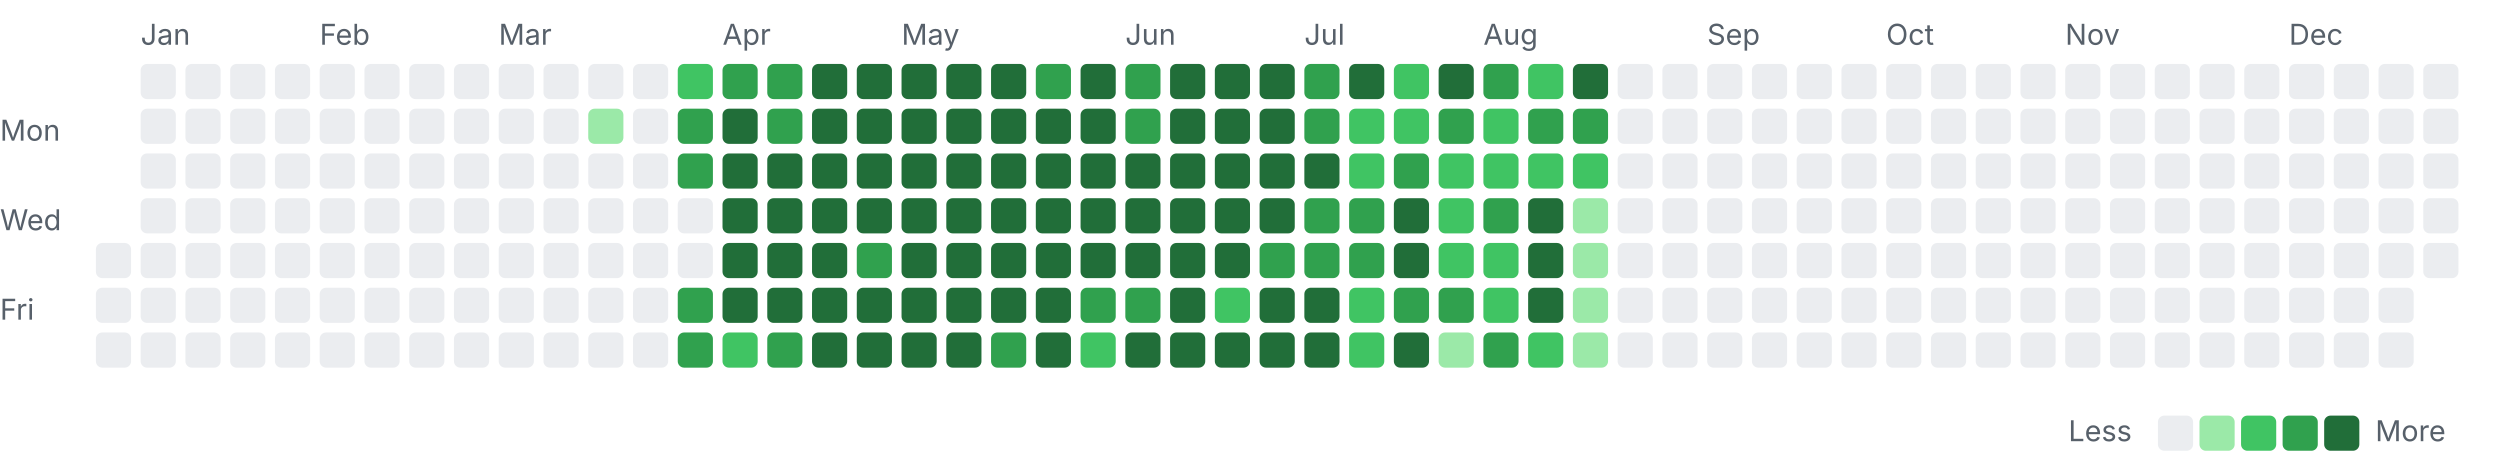
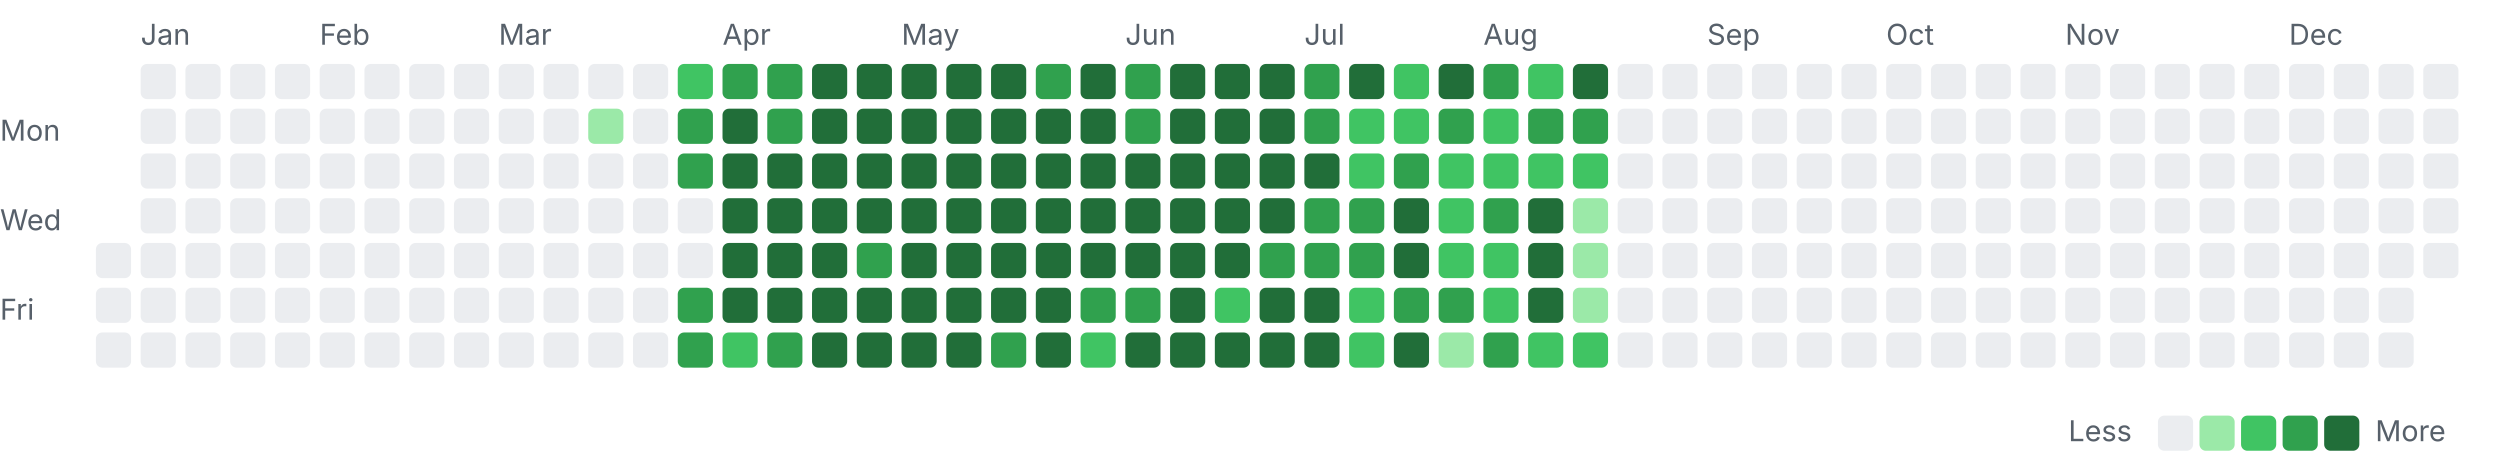
<svg xmlns="http://www.w3.org/2000/svg" width="782" height="142" viewBox="0 0 782 142">
  <style>.l0{fill:#ebedf0}.l1{fill:#9be9a8}.l2{fill:#40c463}.l3{fill:#30a14e}.l4{fill:#216e39} .lbl{fill:#57606a;font:9px -apple-system,Segoe UI,sans-serif}@media(prefers-color-scheme:dark){.l0{fill:#161b22}.l1{fill:#0e4429}.l2{fill:#006d32}.l3{fill:#26a641}.l4{fill:#39d353} .lbl{fill:#8b949e}}</style>
  <text class="lbl" x="44" y="14">Jan</text>
  <text class="lbl" x="100" y="14">Feb</text>
  <text class="lbl" x="156" y="14">Mar</text>
  <text class="lbl" x="226" y="14">Apr</text>
  <text class="lbl" x="282" y="14">May</text>
  <text class="lbl" x="352" y="14">Jun</text>
  <text class="lbl" x="408" y="14">Jul</text>
  <text class="lbl" x="464" y="14">Aug</text>
  <text class="lbl" x="534" y="14">Sep</text>
  <text class="lbl" x="590" y="14">Oct</text>
  <text class="lbl" x="646" y="14">Nov</text>
  <text class="lbl" x="716" y="14">Dec</text>
  <text class="lbl" x="0" y="44">Mon</text>
  <text class="lbl" x="0" y="72">Wed</text>
  <text class="lbl" x="0" y="100">Fri</text>
  <rect class="l0" x="30" y="76" width="11" height="11" rx="2" />
  <rect class="l0" x="30" y="90" width="11" height="11" rx="2" />
  <rect class="l0" x="30" y="104" width="11" height="11" rx="2" />
  <rect class="l0" x="44" y="20" width="11" height="11" rx="2" />
  <rect class="l0" x="44" y="34" width="11" height="11" rx="2" />
  <rect class="l0" x="44" y="48" width="11" height="11" rx="2" />
  <rect class="l0" x="44" y="62" width="11" height="11" rx="2" />
  <rect class="l0" x="44" y="76" width="11" height="11" rx="2" />
  <rect class="l0" x="44" y="90" width="11" height="11" rx="2" />
  <rect class="l0" x="44" y="104" width="11" height="11" rx="2" />
  <rect class="l0" x="58" y="20" width="11" height="11" rx="2" />
  <rect class="l0" x="58" y="34" width="11" height="11" rx="2" />
  <rect class="l0" x="58" y="48" width="11" height="11" rx="2" />
  <rect class="l0" x="58" y="62" width="11" height="11" rx="2" />
  <rect class="l0" x="58" y="76" width="11" height="11" rx="2" />
  <rect class="l0" x="58" y="90" width="11" height="11" rx="2" />
  <rect class="l0" x="58" y="104" width="11" height="11" rx="2" />
  <rect class="l0" x="72" y="20" width="11" height="11" rx="2" />
  <rect class="l0" x="72" y="34" width="11" height="11" rx="2" />
  <rect class="l0" x="72" y="48" width="11" height="11" rx="2" />
  <rect class="l0" x="72" y="62" width="11" height="11" rx="2" />
  <rect class="l0" x="72" y="76" width="11" height="11" rx="2" />
  <rect class="l0" x="72" y="90" width="11" height="11" rx="2" />
  <rect class="l0" x="72" y="104" width="11" height="11" rx="2" />
  <rect class="l0" x="86" y="20" width="11" height="11" rx="2" />
  <rect class="l0" x="86" y="34" width="11" height="11" rx="2" />
  <rect class="l0" x="86" y="48" width="11" height="11" rx="2" />
  <rect class="l0" x="86" y="62" width="11" height="11" rx="2" />
  <rect class="l0" x="86" y="76" width="11" height="11" rx="2" />
  <rect class="l0" x="86" y="90" width="11" height="11" rx="2" />
  <rect class="l0" x="86" y="104" width="11" height="11" rx="2" />
  <rect class="l0" x="100" y="20" width="11" height="11" rx="2" />
  <rect class="l0" x="100" y="34" width="11" height="11" rx="2" />
  <rect class="l0" x="100" y="48" width="11" height="11" rx="2" />
  <rect class="l0" x="100" y="62" width="11" height="11" rx="2" />
  <rect class="l0" x="100" y="76" width="11" height="11" rx="2" />
  <rect class="l0" x="100" y="90" width="11" height="11" rx="2" />
  <rect class="l0" x="100" y="104" width="11" height="11" rx="2" />
  <rect class="l0" x="114" y="20" width="11" height="11" rx="2" />
  <rect class="l0" x="114" y="34" width="11" height="11" rx="2" />
  <rect class="l0" x="114" y="48" width="11" height="11" rx="2" />
  <rect class="l0" x="114" y="62" width="11" height="11" rx="2" />
  <rect class="l0" x="114" y="76" width="11" height="11" rx="2" />
  <rect class="l0" x="114" y="90" width="11" height="11" rx="2" />
  <rect class="l0" x="114" y="104" width="11" height="11" rx="2" />
  <rect class="l0" x="128" y="20" width="11" height="11" rx="2" />
  <rect class="l0" x="128" y="34" width="11" height="11" rx="2" />
  <rect class="l0" x="128" y="48" width="11" height="11" rx="2" />
  <rect class="l0" x="128" y="62" width="11" height="11" rx="2" />
  <rect class="l0" x="128" y="76" width="11" height="11" rx="2" />
  <rect class="l0" x="128" y="90" width="11" height="11" rx="2" />
  <rect class="l0" x="128" y="104" width="11" height="11" rx="2" />
  <rect class="l0" x="142" y="20" width="11" height="11" rx="2" />
  <rect class="l0" x="142" y="34" width="11" height="11" rx="2" />
  <rect class="l0" x="142" y="48" width="11" height="11" rx="2" />
  <rect class="l0" x="142" y="62" width="11" height="11" rx="2" />
  <rect class="l0" x="142" y="76" width="11" height="11" rx="2" />
  <rect class="l0" x="142" y="90" width="11" height="11" rx="2" />
  <rect class="l0" x="142" y="104" width="11" height="11" rx="2" />
  <rect class="l0" x="156" y="20" width="11" height="11" rx="2" />
  <rect class="l0" x="156" y="34" width="11" height="11" rx="2" />
  <rect class="l0" x="156" y="48" width="11" height="11" rx="2" />
  <rect class="l0" x="156" y="62" width="11" height="11" rx="2" />
  <rect class="l0" x="156" y="76" width="11" height="11" rx="2" />
  <rect class="l0" x="156" y="90" width="11" height="11" rx="2" />
  <rect class="l0" x="156" y="104" width="11" height="11" rx="2" />
  <rect class="l0" x="170" y="20" width="11" height="11" rx="2" />
  <rect class="l0" x="170" y="34" width="11" height="11" rx="2" />
  <rect class="l0" x="170" y="48" width="11" height="11" rx="2" />
  <rect class="l0" x="170" y="62" width="11" height="11" rx="2" />
  <rect class="l0" x="170" y="76" width="11" height="11" rx="2" />
  <rect class="l0" x="170" y="90" width="11" height="11" rx="2" />
  <rect class="l0" x="170" y="104" width="11" height="11" rx="2" />
  <rect class="l0" x="184" y="20" width="11" height="11" rx="2" />
  <rect class="l1" x="184" y="34" width="11" height="11" rx="2" />
  <rect class="l0" x="184" y="48" width="11" height="11" rx="2" />
  <rect class="l0" x="184" y="62" width="11" height="11" rx="2" />
  <rect class="l0" x="184" y="76" width="11" height="11" rx="2" />
  <rect class="l0" x="184" y="90" width="11" height="11" rx="2" />
  <rect class="l0" x="184" y="104" width="11" height="11" rx="2" />
  <rect class="l0" x="198" y="20" width="11" height="11" rx="2" />
  <rect class="l0" x="198" y="34" width="11" height="11" rx="2" />
  <rect class="l0" x="198" y="48" width="11" height="11" rx="2" />
  <rect class="l0" x="198" y="62" width="11" height="11" rx="2" />
  <rect class="l0" x="198" y="76" width="11" height="11" rx="2" />
  <rect class="l0" x="198" y="90" width="11" height="11" rx="2" />
  <rect class="l0" x="198" y="104" width="11" height="11" rx="2" />
  <rect class="l2" x="212" y="20" width="11" height="11" rx="2" />
  <rect class="l3" x="212" y="34" width="11" height="11" rx="2" />
  <rect class="l3" x="212" y="48" width="11" height="11" rx="2" />
  <rect class="l0" x="212" y="62" width="11" height="11" rx="2" />
  <rect class="l0" x="212" y="76" width="11" height="11" rx="2" />
  <rect class="l3" x="212" y="90" width="11" height="11" rx="2" />
  <rect class="l3" x="212" y="104" width="11" height="11" rx="2" />
  <rect class="l3" x="226" y="20" width="11" height="11" rx="2" />
  <rect class="l4" x="226" y="34" width="11" height="11" rx="2" />
  <rect class="l4" x="226" y="48" width="11" height="11" rx="2" />
  <rect class="l4" x="226" y="62" width="11" height="11" rx="2" />
  <rect class="l4" x="226" y="76" width="11" height="11" rx="2" />
  <rect class="l4" x="226" y="90" width="11" height="11" rx="2" />
  <rect class="l2" x="226" y="104" width="11" height="11" rx="2" />
  <rect class="l3" x="240" y="20" width="11" height="11" rx="2" />
  <rect class="l3" x="240" y="34" width="11" height="11" rx="2" />
  <rect class="l4" x="240" y="48" width="11" height="11" rx="2" />
  <rect class="l4" x="240" y="62" width="11" height="11" rx="2" />
  <rect class="l4" x="240" y="76" width="11" height="11" rx="2" />
  <rect class="l4" x="240" y="90" width="11" height="11" rx="2" />
  <rect class="l3" x="240" y="104" width="11" height="11" rx="2" />
  <rect class="l4" x="254" y="20" width="11" height="11" rx="2" />
  <rect class="l4" x="254" y="34" width="11" height="11" rx="2" />
  <rect class="l4" x="254" y="48" width="11" height="11" rx="2" />
  <rect class="l4" x="254" y="62" width="11" height="11" rx="2" />
  <rect class="l4" x="254" y="76" width="11" height="11" rx="2" />
  <rect class="l4" x="254" y="90" width="11" height="11" rx="2" />
  <rect class="l4" x="254" y="104" width="11" height="11" rx="2" />
  <rect class="l4" x="268" y="20" width="11" height="11" rx="2" />
  <rect class="l4" x="268" y="34" width="11" height="11" rx="2" />
  <rect class="l4" x="268" y="48" width="11" height="11" rx="2" />
  <rect class="l4" x="268" y="62" width="11" height="11" rx="2" />
  <rect class="l3" x="268" y="76" width="11" height="11" rx="2" />
  <rect class="l4" x="268" y="90" width="11" height="11" rx="2" />
  <rect class="l4" x="268" y="104" width="11" height="11" rx="2" />
  <rect class="l4" x="282" y="20" width="11" height="11" rx="2" />
  <rect class="l4" x="282" y="34" width="11" height="11" rx="2" />
  <rect class="l4" x="282" y="48" width="11" height="11" rx="2" />
  <rect class="l4" x="282" y="62" width="11" height="11" rx="2" />
  <rect class="l4" x="282" y="76" width="11" height="11" rx="2" />
  <rect class="l4" x="282" y="90" width="11" height="11" rx="2" />
  <rect class="l4" x="282" y="104" width="11" height="11" rx="2" />
  <rect class="l4" x="296" y="20" width="11" height="11" rx="2" />
  <rect class="l4" x="296" y="34" width="11" height="11" rx="2" />
  <rect class="l4" x="296" y="48" width="11" height="11" rx="2" />
  <rect class="l4" x="296" y="62" width="11" height="11" rx="2" />
  <rect class="l4" x="296" y="76" width="11" height="11" rx="2" />
  <rect class="l4" x="296" y="90" width="11" height="11" rx="2" />
  <rect class="l4" x="296" y="104" width="11" height="11" rx="2" />
  <rect class="l4" x="310" y="20" width="11" height="11" rx="2" />
  <rect class="l4" x="310" y="34" width="11" height="11" rx="2" />
  <rect class="l4" x="310" y="48" width="11" height="11" rx="2" />
  <rect class="l4" x="310" y="62" width="11" height="11" rx="2" />
  <rect class="l4" x="310" y="76" width="11" height="11" rx="2" />
  <rect class="l4" x="310" y="90" width="11" height="11" rx="2" />
  <rect class="l3" x="310" y="104" width="11" height="11" rx="2" />
  <rect class="l3" x="324" y="20" width="11" height="11" rx="2" />
  <rect class="l4" x="324" y="34" width="11" height="11" rx="2" />
  <rect class="l4" x="324" y="48" width="11" height="11" rx="2" />
  <rect class="l4" x="324" y="62" width="11" height="11" rx="2" />
  <rect class="l4" x="324" y="76" width="11" height="11" rx="2" />
  <rect class="l4" x="324" y="90" width="11" height="11" rx="2" />
  <rect class="l4" x="324" y="104" width="11" height="11" rx="2" />
  <rect class="l4" x="338" y="20" width="11" height="11" rx="2" />
  <rect class="l4" x="338" y="34" width="11" height="11" rx="2" />
  <rect class="l4" x="338" y="48" width="11" height="11" rx="2" />
  <rect class="l4" x="338" y="62" width="11" height="11" rx="2" />
  <rect class="l4" x="338" y="76" width="11" height="11" rx="2" />
  <rect class="l3" x="338" y="90" width="11" height="11" rx="2" />
  <rect class="l2" x="338" y="104" width="11" height="11" rx="2" />
  <rect class="l3" x="352" y="20" width="11" height="11" rx="2" />
  <rect class="l3" x="352" y="34" width="11" height="11" rx="2" />
  <rect class="l4" x="352" y="48" width="11" height="11" rx="2" />
  <rect class="l4" x="352" y="62" width="11" height="11" rx="2" />
  <rect class="l4" x="352" y="76" width="11" height="11" rx="2" />
  <rect class="l3" x="352" y="90" width="11" height="11" rx="2" />
  <rect class="l4" x="352" y="104" width="11" height="11" rx="2" />
  <rect class="l4" x="366" y="20" width="11" height="11" rx="2" />
  <rect class="l4" x="366" y="34" width="11" height="11" rx="2" />
  <rect class="l4" x="366" y="48" width="11" height="11" rx="2" />
  <rect class="l4" x="366" y="62" width="11" height="11" rx="2" />
  <rect class="l4" x="366" y="76" width="11" height="11" rx="2" />
  <rect class="l4" x="366" y="90" width="11" height="11" rx="2" />
  <rect class="l4" x="366" y="104" width="11" height="11" rx="2" />
  <rect class="l4" x="380" y="20" width="11" height="11" rx="2" />
  <rect class="l4" x="380" y="34" width="11" height="11" rx="2" />
  <rect class="l4" x="380" y="48" width="11" height="11" rx="2" />
  <rect class="l4" x="380" y="62" width="11" height="11" rx="2" />
  <rect class="l4" x="380" y="76" width="11" height="11" rx="2" />
  <rect class="l2" x="380" y="90" width="11" height="11" rx="2" />
  <rect class="l4" x="380" y="104" width="11" height="11" rx="2" />
  <rect class="l4" x="394" y="20" width="11" height="11" rx="2" />
  <rect class="l4" x="394" y="34" width="11" height="11" rx="2" />
  <rect class="l4" x="394" y="48" width="11" height="11" rx="2" />
  <rect class="l4" x="394" y="62" width="11" height="11" rx="2" />
  <rect class="l3" x="394" y="76" width="11" height="11" rx="2" />
  <rect class="l4" x="394" y="90" width="11" height="11" rx="2" />
  <rect class="l4" x="394" y="104" width="11" height="11" rx="2" />
  <rect class="l3" x="408" y="20" width="11" height="11" rx="2" />
  <rect class="l3" x="408" y="34" width="11" height="11" rx="2" />
  <rect class="l4" x="408" y="48" width="11" height="11" rx="2" />
  <rect class="l3" x="408" y="62" width="11" height="11" rx="2" />
  <rect class="l3" x="408" y="76" width="11" height="11" rx="2" />
  <rect class="l4" x="408" y="90" width="11" height="11" rx="2" />
  <rect class="l4" x="408" y="104" width="11" height="11" rx="2" />
  <rect class="l4" x="422" y="20" width="11" height="11" rx="2" />
  <rect class="l2" x="422" y="34" width="11" height="11" rx="2" />
  <rect class="l2" x="422" y="48" width="11" height="11" rx="2" />
  <rect class="l3" x="422" y="62" width="11" height="11" rx="2" />
  <rect class="l3" x="422" y="76" width="11" height="11" rx="2" />
  <rect class="l2" x="422" y="90" width="11" height="11" rx="2" />
  <rect class="l2" x="422" y="104" width="11" height="11" rx="2" />
  <rect class="l2" x="436" y="20" width="11" height="11" rx="2" />
  <rect class="l2" x="436" y="34" width="11" height="11" rx="2" />
  <rect class="l3" x="436" y="48" width="11" height="11" rx="2" />
  <rect class="l4" x="436" y="62" width="11" height="11" rx="2" />
  <rect class="l4" x="436" y="76" width="11" height="11" rx="2" />
  <rect class="l3" x="436" y="90" width="11" height="11" rx="2" />
  <rect class="l4" x="436" y="104" width="11" height="11" rx="2" />
  <rect class="l4" x="450" y="20" width="11" height="11" rx="2" />
  <rect class="l3" x="450" y="34" width="11" height="11" rx="2" />
  <rect class="l2" x="450" y="48" width="11" height="11" rx="2" />
  <rect class="l2" x="450" y="62" width="11" height="11" rx="2" />
  <rect class="l2" x="450" y="76" width="11" height="11" rx="2" />
  <rect class="l3" x="450" y="90" width="11" height="11" rx="2" />
  <rect class="l1" x="450" y="104" width="11" height="11" rx="2" />
  <rect class="l3" x="464" y="20" width="11" height="11" rx="2" />
  <rect class="l2" x="464" y="34" width="11" height="11" rx="2" />
  <rect class="l2" x="464" y="48" width="11" height="11" rx="2" />
  <rect class="l3" x="464" y="62" width="11" height="11" rx="2" />
  <rect class="l2" x="464" y="76" width="11" height="11" rx="2" />
  <rect class="l2" x="464" y="90" width="11" height="11" rx="2" />
  <rect class="l3" x="464" y="104" width="11" height="11" rx="2" />
  <rect class="l2" x="478" y="20" width="11" height="11" rx="2" />
  <rect class="l3" x="478" y="34" width="11" height="11" rx="2" />
  <rect class="l2" x="478" y="48" width="11" height="11" rx="2" />
  <rect class="l4" x="478" y="62" width="11" height="11" rx="2" />
  <rect class="l4" x="478" y="76" width="11" height="11" rx="2" />
  <rect class="l4" x="478" y="90" width="11" height="11" rx="2" />
  <rect class="l2" x="478" y="104" width="11" height="11" rx="2" />
  <rect class="l4" x="492" y="20" width="11" height="11" rx="2" />
  <rect class="l3" x="492" y="34" width="11" height="11" rx="2" />
  <rect class="l2" x="492" y="48" width="11" height="11" rx="2" />
  <rect class="l1" x="492" y="62" width="11" height="11" rx="2" />
  <rect class="l1" x="492" y="76" width="11" height="11" rx="2" />
  <rect class="l1" x="492" y="90" width="11" height="11" rx="2" />
-   <rect class="l1" x="492" y="104" width="11" height="11" rx="2" />
+   <rect class="l2" x="492" y="104" width="11" height="11" rx="2" />
  <rect class="l0" x="506" y="20" width="11" height="11" rx="2" />
  <rect class="l0" x="506" y="34" width="11" height="11" rx="2" />
  <rect class="l0" x="506" y="48" width="11" height="11" rx="2" />
  <rect class="l0" x="506" y="62" width="11" height="11" rx="2" />
  <rect class="l0" x="506" y="76" width="11" height="11" rx="2" />
  <rect class="l0" x="506" y="90" width="11" height="11" rx="2" />
  <rect class="l0" x="506" y="104" width="11" height="11" rx="2" />
  <rect class="l0" x="520" y="20" width="11" height="11" rx="2" />
  <rect class="l0" x="520" y="34" width="11" height="11" rx="2" />
  <rect class="l0" x="520" y="48" width="11" height="11" rx="2" />
  <rect class="l0" x="520" y="62" width="11" height="11" rx="2" />
  <rect class="l0" x="520" y="76" width="11" height="11" rx="2" />
  <rect class="l0" x="520" y="90" width="11" height="11" rx="2" />
  <rect class="l0" x="520" y="104" width="11" height="11" rx="2" />
  <rect class="l0" x="534" y="20" width="11" height="11" rx="2" />
  <rect class="l0" x="534" y="34" width="11" height="11" rx="2" />
  <rect class="l0" x="534" y="48" width="11" height="11" rx="2" />
  <rect class="l0" x="534" y="62" width="11" height="11" rx="2" />
  <rect class="l0" x="534" y="76" width="11" height="11" rx="2" />
  <rect class="l0" x="534" y="90" width="11" height="11" rx="2" />
  <rect class="l0" x="534" y="104" width="11" height="11" rx="2" />
  <rect class="l0" x="548" y="20" width="11" height="11" rx="2" />
  <rect class="l0" x="548" y="34" width="11" height="11" rx="2" />
  <rect class="l0" x="548" y="48" width="11" height="11" rx="2" />
  <rect class="l0" x="548" y="62" width="11" height="11" rx="2" />
  <rect class="l0" x="548" y="76" width="11" height="11" rx="2" />
  <rect class="l0" x="548" y="90" width="11" height="11" rx="2" />
  <rect class="l0" x="548" y="104" width="11" height="11" rx="2" />
  <rect class="l0" x="562" y="20" width="11" height="11" rx="2" />
  <rect class="l0" x="562" y="34" width="11" height="11" rx="2" />
  <rect class="l0" x="562" y="48" width="11" height="11" rx="2" />
  <rect class="l0" x="562" y="62" width="11" height="11" rx="2" />
  <rect class="l0" x="562" y="76" width="11" height="11" rx="2" />
  <rect class="l0" x="562" y="90" width="11" height="11" rx="2" />
  <rect class="l0" x="562" y="104" width="11" height="11" rx="2" />
  <rect class="l0" x="576" y="20" width="11" height="11" rx="2" />
  <rect class="l0" x="576" y="34" width="11" height="11" rx="2" />
  <rect class="l0" x="576" y="48" width="11" height="11" rx="2" />
  <rect class="l0" x="576" y="62" width="11" height="11" rx="2" />
  <rect class="l0" x="576" y="76" width="11" height="11" rx="2" />
  <rect class="l0" x="576" y="90" width="11" height="11" rx="2" />
  <rect class="l0" x="576" y="104" width="11" height="11" rx="2" />
  <rect class="l0" x="590" y="20" width="11" height="11" rx="2" />
  <rect class="l0" x="590" y="34" width="11" height="11" rx="2" />
  <rect class="l0" x="590" y="48" width="11" height="11" rx="2" />
  <rect class="l0" x="590" y="62" width="11" height="11" rx="2" />
  <rect class="l0" x="590" y="76" width="11" height="11" rx="2" />
  <rect class="l0" x="590" y="90" width="11" height="11" rx="2" />
  <rect class="l0" x="590" y="104" width="11" height="11" rx="2" />
  <rect class="l0" x="604" y="20" width="11" height="11" rx="2" />
  <rect class="l0" x="604" y="34" width="11" height="11" rx="2" />
  <rect class="l0" x="604" y="48" width="11" height="11" rx="2" />
  <rect class="l0" x="604" y="62" width="11" height="11" rx="2" />
  <rect class="l0" x="604" y="76" width="11" height="11" rx="2" />
  <rect class="l0" x="604" y="90" width="11" height="11" rx="2" />
  <rect class="l0" x="604" y="104" width="11" height="11" rx="2" />
  <rect class="l0" x="618" y="20" width="11" height="11" rx="2" />
  <rect class="l0" x="618" y="34" width="11" height="11" rx="2" />
  <rect class="l0" x="618" y="48" width="11" height="11" rx="2" />
  <rect class="l0" x="618" y="62" width="11" height="11" rx="2" />
  <rect class="l0" x="618" y="76" width="11" height="11" rx="2" />
  <rect class="l0" x="618" y="90" width="11" height="11" rx="2" />
  <rect class="l0" x="618" y="104" width="11" height="11" rx="2" />
  <rect class="l0" x="632" y="20" width="11" height="11" rx="2" />
  <rect class="l0" x="632" y="34" width="11" height="11" rx="2" />
  <rect class="l0" x="632" y="48" width="11" height="11" rx="2" />
  <rect class="l0" x="632" y="62" width="11" height="11" rx="2" />
  <rect class="l0" x="632" y="76" width="11" height="11" rx="2" />
  <rect class="l0" x="632" y="90" width="11" height="11" rx="2" />
  <rect class="l0" x="632" y="104" width="11" height="11" rx="2" />
  <rect class="l0" x="646" y="20" width="11" height="11" rx="2" />
  <rect class="l0" x="646" y="34" width="11" height="11" rx="2" />
  <rect class="l0" x="646" y="48" width="11" height="11" rx="2" />
  <rect class="l0" x="646" y="62" width="11" height="11" rx="2" />
  <rect class="l0" x="646" y="76" width="11" height="11" rx="2" />
  <rect class="l0" x="646" y="90" width="11" height="11" rx="2" />
  <rect class="l0" x="646" y="104" width="11" height="11" rx="2" />
  <rect class="l0" x="660" y="20" width="11" height="11" rx="2" />
  <rect class="l0" x="660" y="34" width="11" height="11" rx="2" />
  <rect class="l0" x="660" y="48" width="11" height="11" rx="2" />
  <rect class="l0" x="660" y="62" width="11" height="11" rx="2" />
  <rect class="l0" x="660" y="76" width="11" height="11" rx="2" />
  <rect class="l0" x="660" y="90" width="11" height="11" rx="2" />
  <rect class="l0" x="660" y="104" width="11" height="11" rx="2" />
  <rect class="l0" x="674" y="20" width="11" height="11" rx="2" />
  <rect class="l0" x="674" y="34" width="11" height="11" rx="2" />
  <rect class="l0" x="674" y="48" width="11" height="11" rx="2" />
  <rect class="l0" x="674" y="62" width="11" height="11" rx="2" />
  <rect class="l0" x="674" y="76" width="11" height="11" rx="2" />
  <rect class="l0" x="674" y="90" width="11" height="11" rx="2" />
  <rect class="l0" x="674" y="104" width="11" height="11" rx="2" />
  <rect class="l0" x="688" y="20" width="11" height="11" rx="2" />
  <rect class="l0" x="688" y="34" width="11" height="11" rx="2" />
  <rect class="l0" x="688" y="48" width="11" height="11" rx="2" />
  <rect class="l0" x="688" y="62" width="11" height="11" rx="2" />
  <rect class="l0" x="688" y="76" width="11" height="11" rx="2" />
  <rect class="l0" x="688" y="90" width="11" height="11" rx="2" />
  <rect class="l0" x="688" y="104" width="11" height="11" rx="2" />
  <rect class="l0" x="702" y="20" width="11" height="11" rx="2" />
  <rect class="l0" x="702" y="34" width="11" height="11" rx="2" />
  <rect class="l0" x="702" y="48" width="11" height="11" rx="2" />
  <rect class="l0" x="702" y="62" width="11" height="11" rx="2" />
  <rect class="l0" x="702" y="76" width="11" height="11" rx="2" />
  <rect class="l0" x="702" y="90" width="11" height="11" rx="2" />
  <rect class="l0" x="702" y="104" width="11" height="11" rx="2" />
  <rect class="l0" x="716" y="20" width="11" height="11" rx="2" />
  <rect class="l0" x="716" y="34" width="11" height="11" rx="2" />
  <rect class="l0" x="716" y="48" width="11" height="11" rx="2" />
  <rect class="l0" x="716" y="62" width="11" height="11" rx="2" />
  <rect class="l0" x="716" y="76" width="11" height="11" rx="2" />
  <rect class="l0" x="716" y="90" width="11" height="11" rx="2" />
  <rect class="l0" x="716" y="104" width="11" height="11" rx="2" />
  <rect class="l0" x="730" y="20" width="11" height="11" rx="2" />
  <rect class="l0" x="730" y="34" width="11" height="11" rx="2" />
  <rect class="l0" x="730" y="48" width="11" height="11" rx="2" />
  <rect class="l0" x="730" y="62" width="11" height="11" rx="2" />
  <rect class="l0" x="730" y="76" width="11" height="11" rx="2" />
  <rect class="l0" x="730" y="90" width="11" height="11" rx="2" />
  <rect class="l0" x="730" y="104" width="11" height="11" rx="2" />
  <rect class="l0" x="744" y="20" width="11" height="11" rx="2" />
  <rect class="l0" x="744" y="34" width="11" height="11" rx="2" />
  <rect class="l0" x="744" y="48" width="11" height="11" rx="2" />
  <rect class="l0" x="744" y="62" width="11" height="11" rx="2" />
  <rect class="l0" x="744" y="76" width="11" height="11" rx="2" />
  <rect class="l0" x="744" y="90" width="11" height="11" rx="2" />
  <rect class="l0" x="744" y="104" width="11" height="11" rx="2" />
  <rect class="l0" x="758" y="20" width="11" height="11" rx="2" />
  <rect class="l0" x="758" y="34" width="11" height="11" rx="2" />
  <rect class="l0" x="758" y="48" width="11" height="11" rx="2" />
  <rect class="l0" x="758" y="62" width="11" height="11" rx="2" />
  <rect class="l0" x="758" y="76" width="11" height="11" rx="2" />
  <text class="lbl" x="647" y="138">Less</text>
  <rect class="l0" x="675" y="130" width="11" height="11" rx="2" />
  <rect class="l1" x="688" y="130" width="11" height="11" rx="2" />
  <rect class="l2" x="701" y="130" width="11" height="11" rx="2" />
  <rect class="l3" x="714" y="130" width="11" height="11" rx="2" />
  <rect class="l4" x="727" y="130" width="11" height="11" rx="2" />
  <text class="lbl" x="743" y="138">More</text>
</svg>
